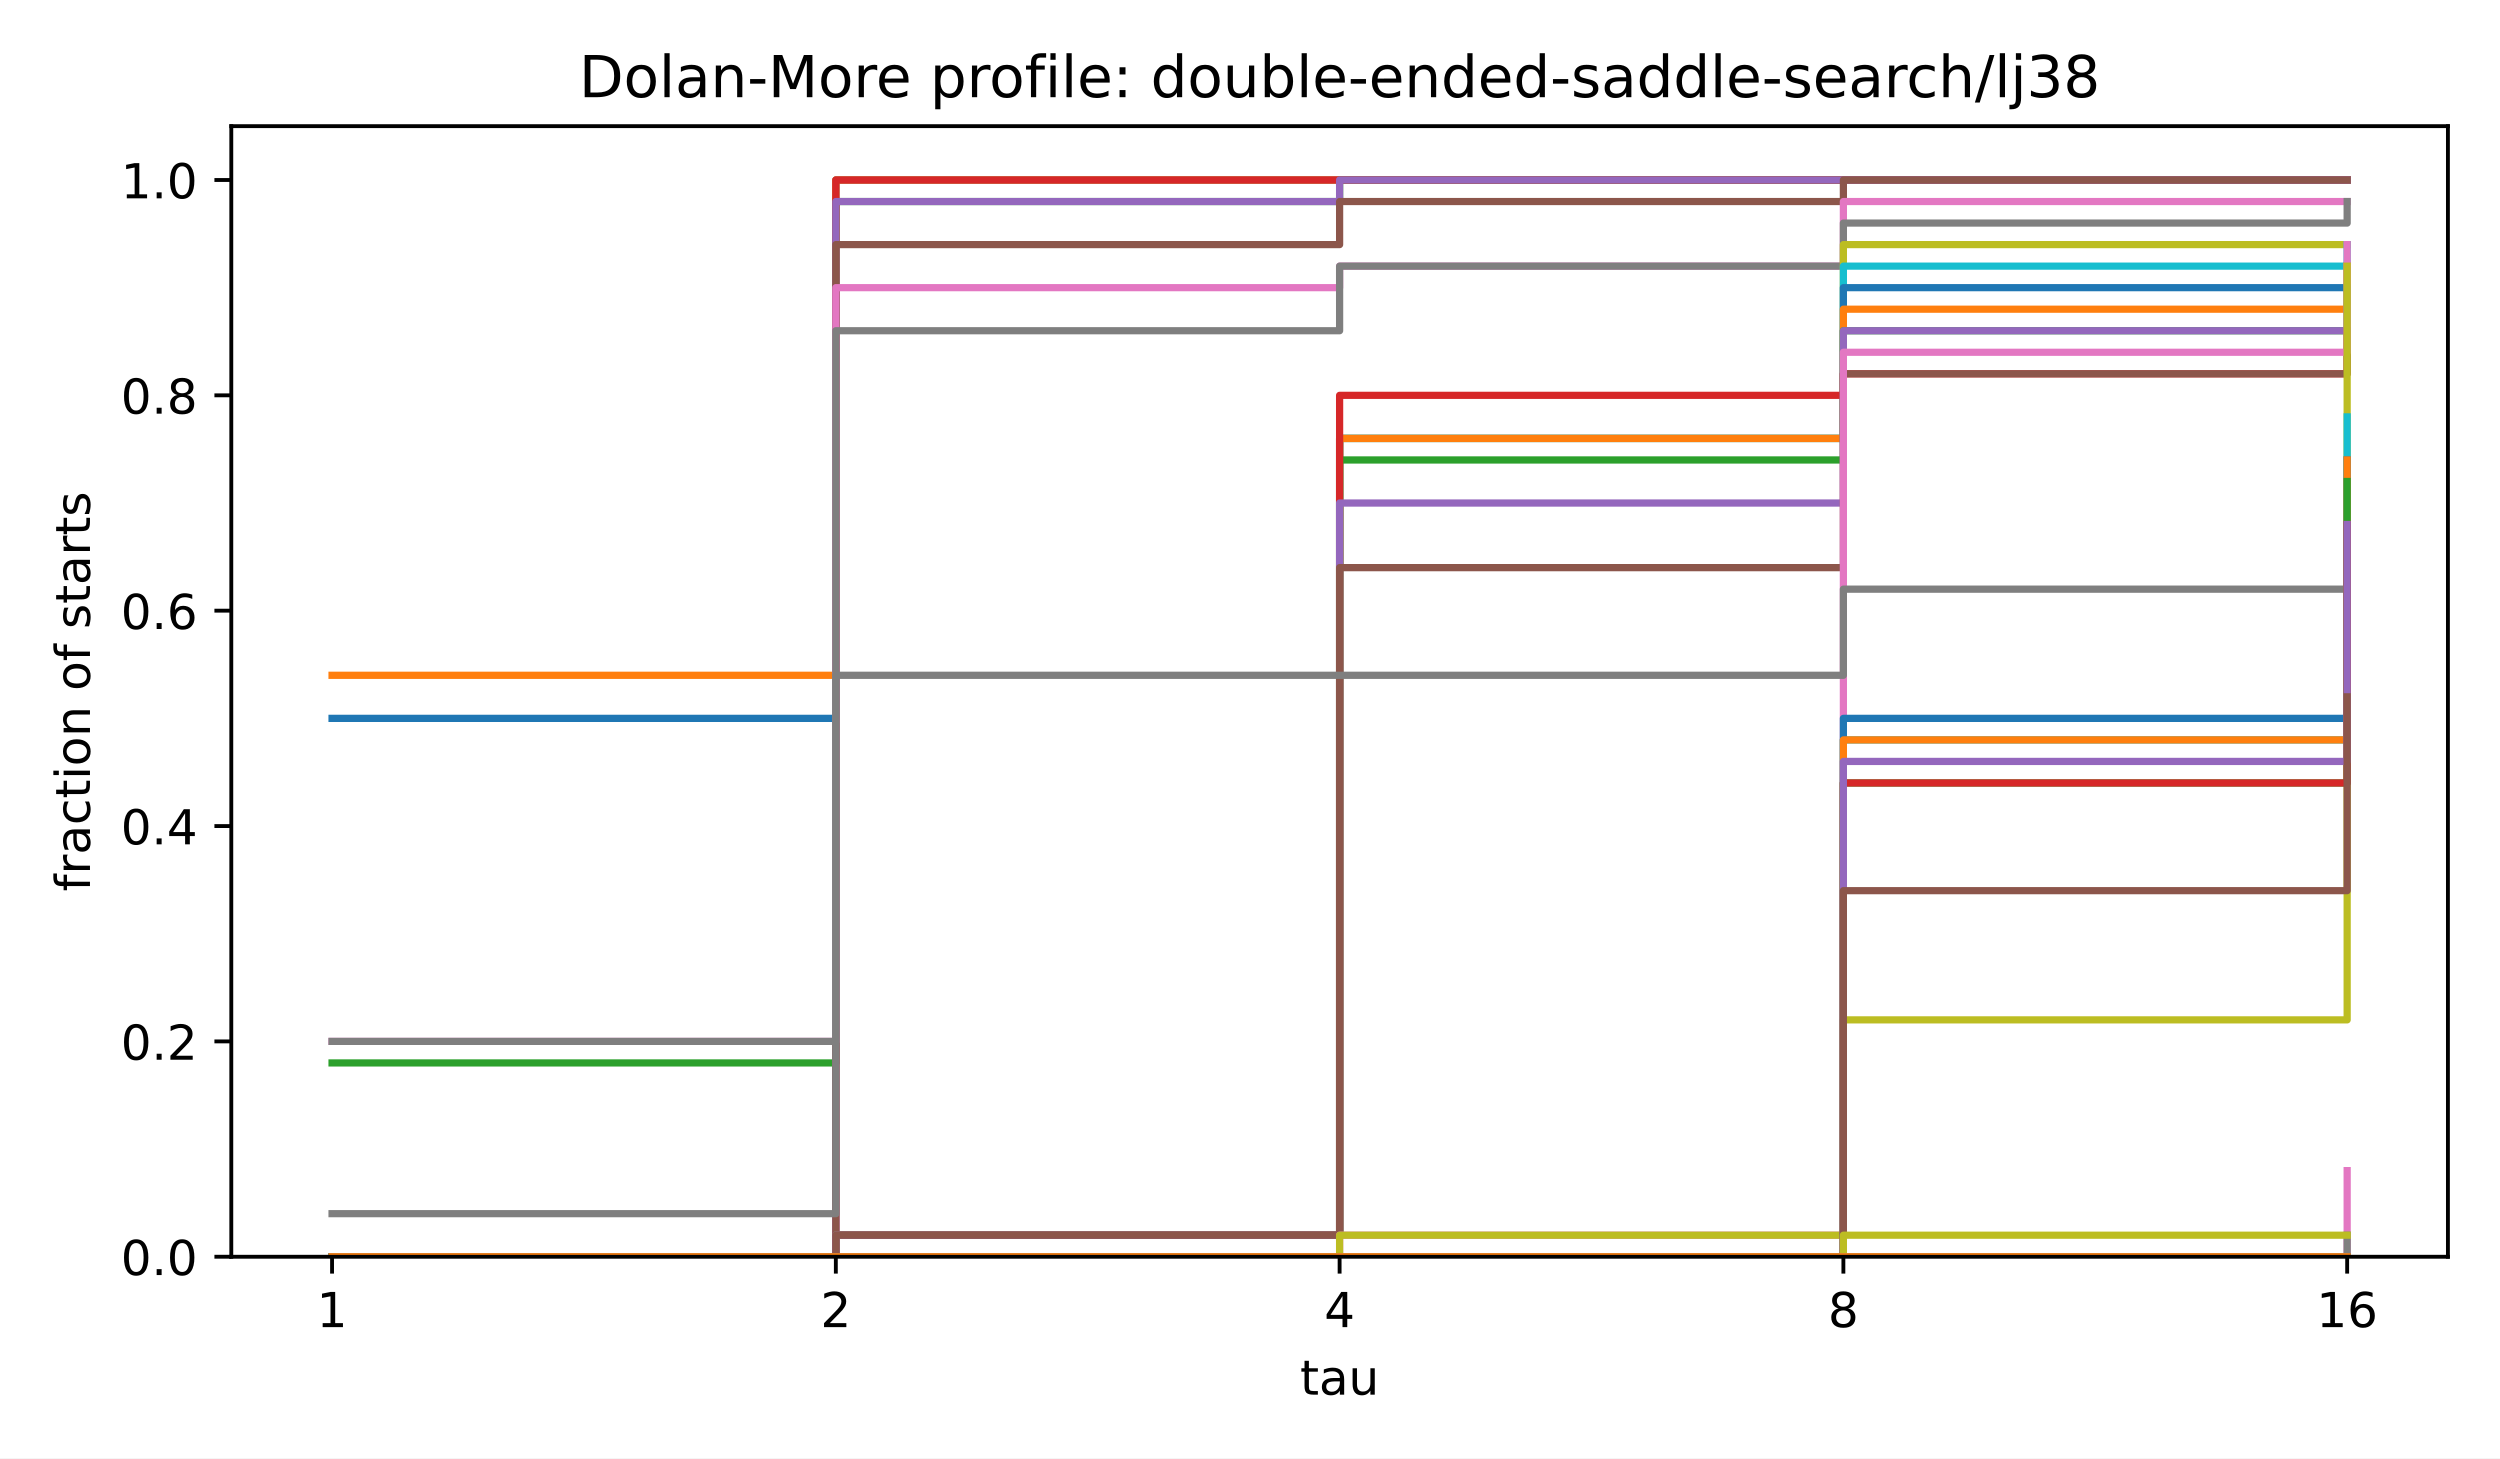
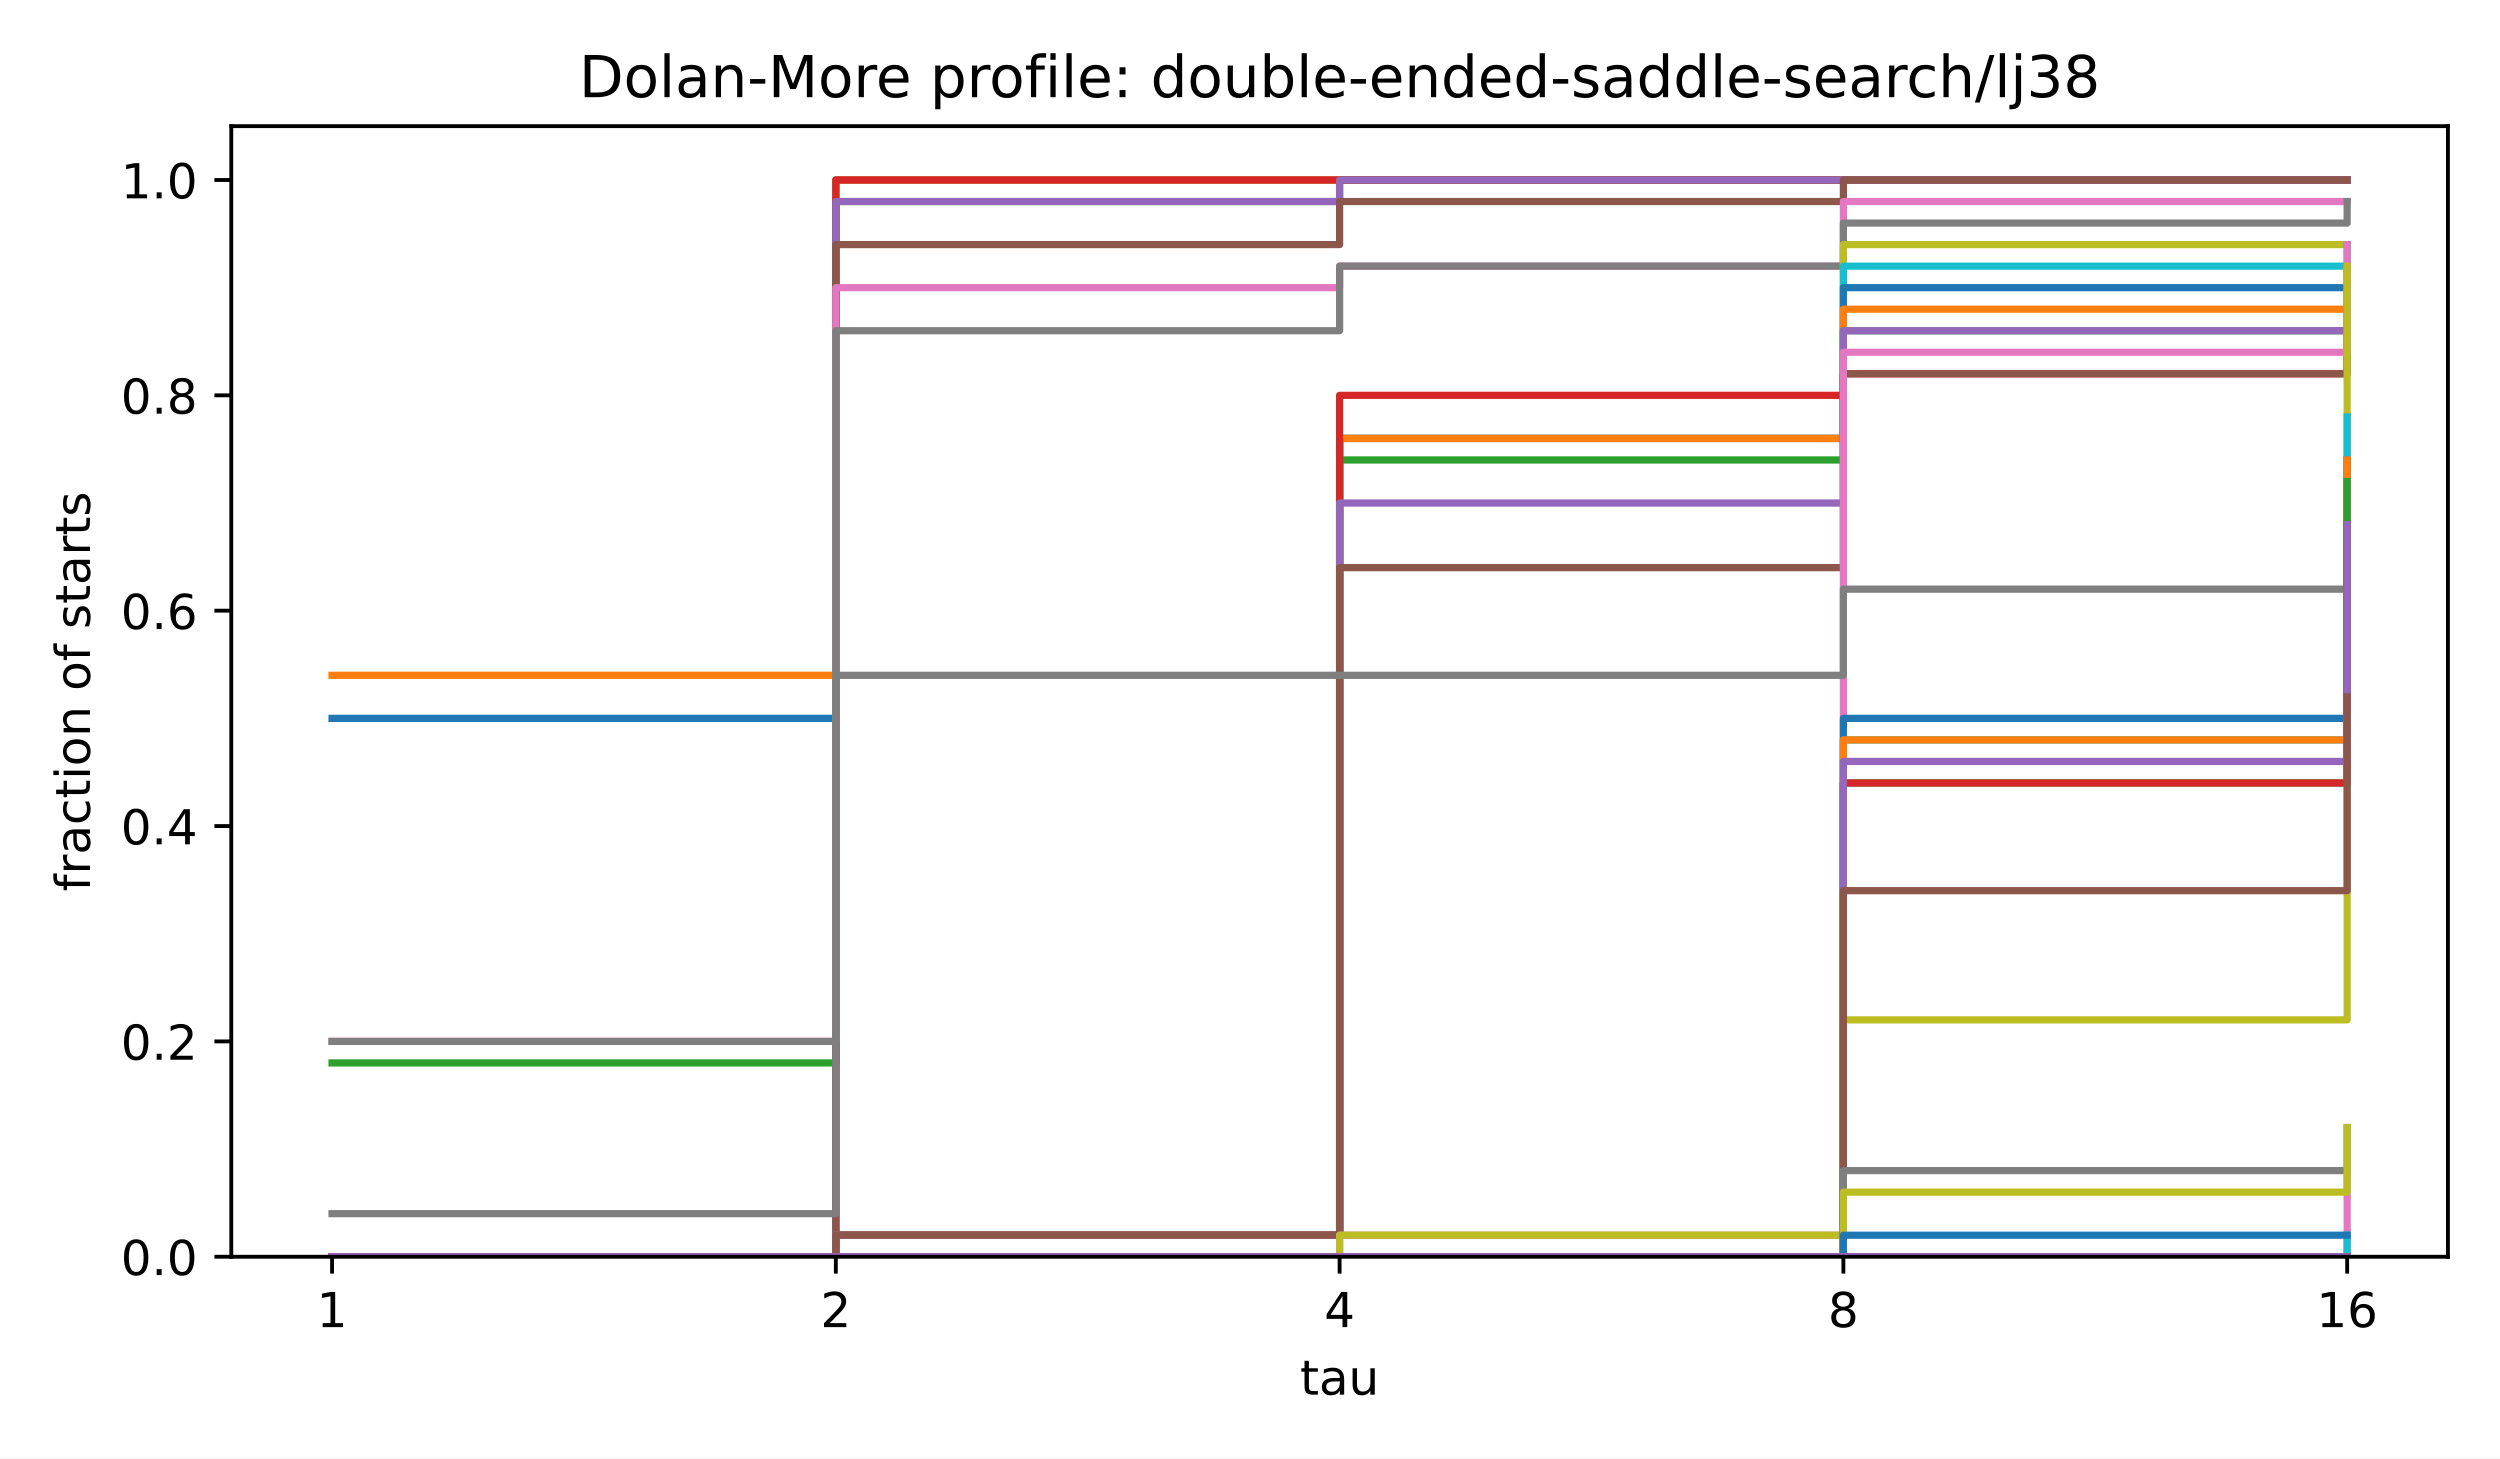
<svg xmlns="http://www.w3.org/2000/svg" xmlns:xlink="http://www.w3.org/1999/xlink" width="518.4pt" height="302.4pt" viewBox="0 0 518.4 302.4" version="1.1">
  <defs>
    <style type="text/css">*{stroke-linejoin: round; stroke-linecap: butt}</style>
  </defs>
  <g id="figure_1">
    <g id="patch_1">
      <path d="M 0 302.4  L 518.4 302.4  L 518.4 0  L 0 0  z " style="fill: #ffffff" />
    </g>
    <g id="axes_1">
      <g id="patch_2">
        <path d="M 47.962 260.6  L 507.6 260.6  L 507.6 26.16  L 47.962 26.16  z " style="fill: #ffffff" />
      </g>
      <g id="matplotlib.axis_1">
        <g id="xtick_1">
          <g id="line2d_1">
            <defs>
              <path id="m8ea4d47d77" d="M 0 0  L 0 3.5  " style="stroke: #000000; stroke-width: 0.8" />
            </defs>
            <g>
              <use xlink:href="#m8ea4d47d77" x="68.855" y="260.6" style="stroke: #000000; stroke-width: 0.8" />
            </g>
          </g>
          <g id="text_1">
            <text style="font-size: 10px; font-family: 'DejaVu Sans', 'Bitstream Vera Sans', 'Computer Modern Sans Serif', 'Lucida Grande', 'Verdana', 'Geneva', 'Lucid', 'Arial', 'Helvetica', 'Avant Garde', sans-serif; text-anchor: middle" x="68.855" y="275.198" transform="rotate(-0 68.85496 275.1977)">1</text>
          </g>
        </g>
        <g id="xtick_2">
          <g id="line2d_2">
            <g>
              <use xlink:href="#m8ea4d47d77" x="173.318" y="260.6" style="stroke: #000000; stroke-width: 0.8" />
            </g>
          </g>
          <g id="text_2">
            <text style="font-size: 10px; font-family: 'DejaVu Sans', 'Bitstream Vera Sans', 'Computer Modern Sans Serif', 'Lucida Grande', 'Verdana', 'Geneva', 'Lucid', 'Arial', 'Helvetica', 'Avant Garde', sans-serif; text-anchor: middle" x="173.318" y="275.198" transform="rotate(-0 173.3181 275.1977)">2</text>
          </g>
        </g>
        <g id="xtick_3">
          <g id="line2d_3">
            <g>
              <use xlink:href="#m8ea4d47d77" x="277.781" y="260.6" style="stroke: #000000; stroke-width: 0.8" />
            </g>
          </g>
          <g id="text_3">
            <text style="font-size: 10px; font-family: 'DejaVu Sans', 'Bitstream Vera Sans', 'Computer Modern Sans Serif', 'Lucida Grande', 'Verdana', 'Geneva', 'Lucid', 'Arial', 'Helvetica', 'Avant Garde', sans-serif; text-anchor: middle" x="277.781" y="275.198" transform="rotate(-0 277.7812 275.1977)">4</text>
          </g>
        </g>
        <g id="xtick_4">
          <g id="line2d_4">
            <g>
              <use xlink:href="#m8ea4d47d77" x="382.244" y="260.6" style="stroke: #000000; stroke-width: 0.8" />
            </g>
          </g>
          <g id="text_4">
            <text style="font-size: 10px; font-family: 'DejaVu Sans', 'Bitstream Vera Sans', 'Computer Modern Sans Serif', 'Lucida Grande', 'Verdana', 'Geneva', 'Lucid', 'Arial', 'Helvetica', 'Avant Garde', sans-serif; text-anchor: middle" x="382.244" y="275.198" transform="rotate(-0 382.2443 275.1977)">8</text>
          </g>
        </g>
        <g id="xtick_5">
          <g id="line2d_5">
            <g>
              <use xlink:href="#m8ea4d47d77" x="486.707" y="260.6" style="stroke: #000000; stroke-width: 0.8" />
            </g>
          </g>
          <g id="text_5">
            <text style="font-size: 10px; font-family: 'DejaVu Sans', 'Bitstream Vera Sans', 'Computer Modern Sans Serif', 'Lucida Grande', 'Verdana', 'Geneva', 'Lucid', 'Arial', 'Helvetica', 'Avant Garde', sans-serif; text-anchor: middle" x="486.707" y="275.198" transform="rotate(-0 486.7074 275.1977)">16</text>
          </g>
        </g>
        <g id="text_6">
          <text style="font-size: 10px; font-family: 'DejaVu Sans', 'Bitstream Vera Sans', 'Computer Modern Sans Serif', 'Lucida Grande', 'Verdana', 'Geneva', 'Lucid', 'Arial', 'Helvetica', 'Avant Garde', sans-serif; text-anchor: middle" x="277.781" y="289.198" transform="rotate(-0 277.7812 289.1977)">tau</text>
        </g>
      </g>
      <g id="matplotlib.axis_2">
        <g id="ytick_1">
          <g id="line2d_6">
            <defs>
              <path id="md659df78fa" d="M 0 0  L -3.5 0  " style="stroke: #000000; stroke-width: 0.8" />
            </defs>
            <g>
              <use xlink:href="#md659df78fa" x="47.962" y="260.6" style="stroke: #000000; stroke-width: 0.8" />
            </g>
          </g>
          <g id="text_7">
            <text style="font-size: 10px; font-family: 'DejaVu Sans', 'Bitstream Vera Sans', 'Computer Modern Sans Serif', 'Lucida Grande', 'Verdana', 'Geneva', 'Lucid', 'Arial', 'Helvetica', 'Avant Garde', sans-serif; text-anchor: end" x="40.962" y="264.399" transform="rotate(-0 40.96234 264.3988)">0.0</text>
          </g>
        </g>
        <g id="ytick_2">
          <g id="line2d_7">
            <g>
              <use xlink:href="#md659df78fa" x="47.962" y="215.945" style="stroke: #000000; stroke-width: 0.8" />
            </g>
          </g>
          <g id="text_8">
            <text style="font-size: 10px; font-family: 'DejaVu Sans', 'Bitstream Vera Sans', 'Computer Modern Sans Serif', 'Lucida Grande', 'Verdana', 'Geneva', 'Lucid', 'Arial', 'Helvetica', 'Avant Garde', sans-serif; text-anchor: end" x="40.962" y="219.744" transform="rotate(-0 40.96234 219.7436)">0.2</text>
          </g>
        </g>
        <g id="ytick_3">
          <g id="line2d_8">
            <g>
              <use xlink:href="#md659df78fa" x="47.962" y="171.29" style="stroke: #000000; stroke-width: 0.8" />
            </g>
          </g>
          <g id="text_9">
            <text style="font-size: 10px; font-family: 'DejaVu Sans', 'Bitstream Vera Sans', 'Computer Modern Sans Serif', 'Lucida Grande', 'Verdana', 'Geneva', 'Lucid', 'Arial', 'Helvetica', 'Avant Garde', sans-serif; text-anchor: end" x="40.962" y="175.088" transform="rotate(-0 40.96234 175.0884)">0.4</text>
          </g>
        </g>
        <g id="ytick_4">
          <g id="line2d_9">
            <g>
              <use xlink:href="#md659df78fa" x="47.962" y="126.634" style="stroke: #000000; stroke-width: 0.8" />
            </g>
          </g>
          <g id="text_10">
            <text style="font-size: 10px; font-family: 'DejaVu Sans', 'Bitstream Vera Sans', 'Computer Modern Sans Serif', 'Lucida Grande', 'Verdana', 'Geneva', 'Lucid', 'Arial', 'Helvetica', 'Avant Garde', sans-serif; text-anchor: end" x="40.962" y="130.433" transform="rotate(-0 40.96234 130.4331)">0.6</text>
          </g>
        </g>
        <g id="ytick_5">
          <g id="line2d_10">
            <g>
              <use xlink:href="#md659df78fa" x="47.962" y="81.979" style="stroke: #000000; stroke-width: 0.8" />
            </g>
          </g>
          <g id="text_11">
            <text style="font-size: 10px; font-family: 'DejaVu Sans', 'Bitstream Vera Sans', 'Computer Modern Sans Serif', 'Lucida Grande', 'Verdana', 'Geneva', 'Lucid', 'Arial', 'Helvetica', 'Avant Garde', sans-serif; text-anchor: end" x="40.962" y="85.778" transform="rotate(-0 40.96234 85.77788)">0.8</text>
          </g>
        </g>
        <g id="ytick_6">
          <g id="line2d_11">
            <g>
              <use xlink:href="#md659df78fa" x="47.962" y="37.324" style="stroke: #000000; stroke-width: 0.8" />
            </g>
          </g>
          <g id="text_12">
            <text style="font-size: 10px; font-family: 'DejaVu Sans', 'Bitstream Vera Sans', 'Computer Modern Sans Serif', 'Lucida Grande', 'Verdana', 'Geneva', 'Lucid', 'Arial', 'Helvetica', 'Avant Garde', sans-serif; text-anchor: end" x="40.962" y="41.123" transform="rotate(-0 40.96234 41.12264)">1.0</text>
          </g>
        </g>
        <g id="text_13">
          <text style="font-size: 10px; font-family: 'DejaVu Sans', 'Bitstream Vera Sans', 'Computer Modern Sans Serif', 'Lucida Grande', 'Verdana', 'Geneva', 'Lucid', 'Arial', 'Helvetica', 'Avant Garde', sans-serif; text-anchor: middle" x="18.657" y="143.38" transform="rotate(-90 18.65687 143.38)">fraction of starts</text>
        </g>
      </g>
      <g id="line2d_12">
        <path d="M 68.855 148.962  L 173.318 148.962  L 173.318 37.324  L 277.781 37.324  L 277.781 37.324  L 382.244 37.324  L 382.244 37.324  L 486.707 37.324  L 486.707 37.324  " clip-path="url(#p4e380cea4b)" style="fill: none; stroke: #1f77b4; stroke-width: 1.5; stroke-linecap: square" />
      </g>
      <g id="line2d_13">
        <path d="M 68.855 140.031  L 173.318 140.031  L 173.318 37.324  L 277.781 37.324  L 277.781 37.324  L 382.244 37.324  L 382.244 37.324  L 486.707 37.324  L 486.707 37.324  " clip-path="url(#p4e380cea4b)" style="fill: none; stroke: #ff7f0e; stroke-width: 1.5; stroke-linecap: square" />
      </g>
      <g id="line2d_14">
        <path d="M 68.855 220.41  L 173.318 220.41  L 173.318 41.789  L 277.781 41.789  L 277.781 37.324  L 382.244 37.324  L 382.244 37.324  L 486.707 37.324  L 486.707 37.324  " clip-path="url(#p4e380cea4b)" style="fill: none; stroke: #2ca02c; stroke-width: 1.5; stroke-linecap: square" />
      </g>
      <g id="line2d_15">
        <path d="M 68.855 260.6  L 173.318 260.6  L 173.318 37.324  L 277.781 37.324  L 277.781 37.324  L 382.244 37.324  L 382.244 37.324  L 486.707 37.324  L 486.707 37.324  " clip-path="url(#p4e380cea4b)" style="fill: none; stroke: #d62728; stroke-width: 1.5; stroke-linecap: square" />
      </g>
      <g id="line2d_16">
        <path d="M 68.855 260.6  L 173.318 260.6  L 173.318 41.789  L 277.781 41.789  L 277.781 37.324  L 382.244 37.324  L 382.244 37.324  L 486.707 37.324  L 486.707 37.324  " clip-path="url(#p4e380cea4b)" style="fill: none; stroke: #9467bd; stroke-width: 1.5; stroke-linecap: square" />
      </g>
      <g id="line2d_17">
        <path d="M 68.855 260.6  L 173.318 260.6  L 173.318 50.72  L 277.781 50.72  L 277.781 41.789  L 382.244 41.789  L 382.244 37.324  L 486.707 37.324  L 486.707 37.324  " clip-path="url(#p4e380cea4b)" style="fill: none; stroke: #8c564b; stroke-width: 1.5; stroke-linecap: square" />
      </g>
      <g id="line2d_18">
        <path d="M 68.855 215.945  L 173.318 215.945  L 173.318 59.651  L 277.781 59.651  L 277.781 55.186  L 382.244 55.186  L 382.244 41.789  L 486.707 41.789  L 486.707 41.789  " clip-path="url(#p4e380cea4b)" style="fill: none; stroke: #e377c2; stroke-width: 1.5; stroke-linecap: square" />
      </g>
      <g id="line2d_19">
        <path d="M 68.855 215.945  L 173.318 215.945  L 173.318 68.582  L 277.781 68.582  L 277.781 55.186  L 382.244 55.186  L 382.244 46.255  L 486.707 46.255  L 486.707 41.789  " clip-path="url(#p4e380cea4b)" style="fill: none; stroke: #7f7f7f; stroke-width: 1.5; stroke-linecap: square" />
      </g>
      <g id="line2d_20">
        <path d="M 68.855 260.6  L 173.318 260.6  L 173.318 256.134  L 277.781 256.134  L 277.781 90.91  L 382.244 90.91  L 382.244 50.72  L 486.707 50.72  L 486.707 50.72  " clip-path="url(#p4e380cea4b)" style="fill: none; stroke: #bcbd22; stroke-width: 1.5; stroke-linecap: square" />
      </g>
      <g id="line2d_21">
        <path d="M 68.855 260.6  L 173.318 260.6  L 173.318 256.134  L 277.781 256.134  L 277.781 90.91  L 382.244 90.91  L 382.244 55.186  L 486.707 55.186  L 486.707 50.72  " clip-path="url(#p4e380cea4b)" style="fill: none; stroke: #17becf; stroke-width: 1.5; stroke-linecap: square" />
      </g>
      <g id="line2d_22">
        <path d="M 68.855 260.6  L 173.318 260.6  L 173.318 256.134  L 277.781 256.134  L 277.781 90.91  L 382.244 90.91  L 382.244 59.651  L 486.707 59.651  L 486.707 55.186  " clip-path="url(#p4e380cea4b)" style="fill: none; stroke: #1f77b4; stroke-width: 1.5; stroke-linecap: square" />
      </g>
      <g id="line2d_23">
        <path d="M 68.855 260.6  L 173.318 260.6  L 173.318 256.134  L 277.781 256.134  L 277.781 90.91  L 382.244 90.91  L 382.244 64.117  L 486.707 64.117  L 486.707 55.186  " clip-path="url(#p4e380cea4b)" style="fill: none; stroke: #ff7f0e; stroke-width: 1.5; stroke-linecap: square" />
      </g>
      <g id="line2d_24">
        <path d="M 68.855 260.6  L 173.318 260.6  L 173.318 256.134  L 277.781 256.134  L 277.781 95.376  L 382.244 95.376  L 382.244 68.582  L 486.707 68.582  L 486.707 59.651  " clip-path="url(#p4e380cea4b)" style="fill: none; stroke: #2ca02c; stroke-width: 1.5; stroke-linecap: square" />
      </g>
      <g id="line2d_25">
        <path d="M 68.855 260.6  L 173.318 260.6  L 173.318 256.134  L 277.781 256.134  L 277.781 81.979  L 382.244 81.979  L 382.244 77.514  L 486.707 77.514  L 486.707 68.582  " clip-path="url(#p4e380cea4b)" style="fill: none; stroke: #d62728; stroke-width: 1.5; stroke-linecap: square" />
      </g>
      <g id="line2d_26">
        <path d="M 68.855 260.6  L 173.318 260.6  L 173.318 256.134  L 277.781 256.134  L 277.781 104.307  L 382.244 104.307  L 382.244 68.582  L 486.707 68.582  L 486.707 64.117  " clip-path="url(#p4e380cea4b)" style="fill: none; stroke: #9467bd; stroke-width: 1.5; stroke-linecap: square" />
      </g>
      <g id="line2d_27">
        <path d="M 68.855 260.6  L 173.318 260.6  L 173.318 256.134  L 277.781 256.134  L 277.781 117.703  L 382.244 117.703  L 382.244 77.514  L 486.707 77.514  L 486.707 68.582  " clip-path="url(#p4e380cea4b)" style="fill: none; stroke: #8c564b; stroke-width: 1.5; stroke-linecap: square" />
      </g>
      <g id="line2d_28">
        <path d="M 68.855 260.6  L 173.318 260.6  L 173.318 260.6  L 277.781 260.6  L 277.781 256.134  L 382.244 256.134  L 382.244 73.048  L 486.707 73.048  L 486.707 50.72  " clip-path="url(#p4e380cea4b)" style="fill: none; stroke: #e377c2; stroke-width: 1.5; stroke-linecap: square" />
      </g>
      <g id="line2d_29">
        <path d="M 68.855 251.669  L 173.318 251.669  L 173.318 140.031  L 277.781 140.031  L 277.781 140.031  L 382.244 140.031  L 382.244 122.169  L 486.707 122.169  L 486.707 113.238  " clip-path="url(#p4e380cea4b)" style="fill: none; stroke: #7f7f7f; stroke-width: 1.5; stroke-linecap: square" />
      </g>
      <g id="line2d_30">
        <path d="M 68.855 260.6  L 173.318 260.6  L 173.318 260.6  L 277.781 260.6  L 277.781 256.134  L 382.244 256.134  L 382.244 211.479  L 486.707 211.479  L 486.707 55.186  " clip-path="url(#p4e380cea4b)" style="fill: none; stroke: #bcbd22; stroke-width: 1.5; stroke-linecap: square" />
      </g>
      <g id="line2d_31">
        <path d="M 68.855 260.6  L 173.318 260.6  L 173.318 260.6  L 277.781 260.6  L 277.781 260.6  L 382.244 260.6  L 382.244 153.427  L 486.707 153.427  L 486.707 86.445  " clip-path="url(#p4e380cea4b)" style="fill: none; stroke: #17becf; stroke-width: 1.5; stroke-linecap: square" />
      </g>
      <g id="line2d_32">
        <path d="M 68.855 260.6  L 173.318 260.6  L 173.318 260.6  L 277.781 260.6  L 277.781 260.6  L 382.244 260.6  L 382.244 148.962  L 486.707 148.962  L 486.707 95.376  " clip-path="url(#p4e380cea4b)" style="fill: none; stroke: #1f77b4; stroke-width: 1.5; stroke-linecap: square" />
      </g>
      <g id="line2d_33">
        <path d="M 68.855 260.6  L 173.318 260.6  L 173.318 260.6  L 277.781 260.6  L 277.781 260.6  L 382.244 260.6  L 382.244 153.427  L 486.707 153.427  L 486.707 95.376  " clip-path="url(#p4e380cea4b)" style="fill: none; stroke: #ff7f0e; stroke-width: 1.5; stroke-linecap: square" />
      </g>
      <g id="line2d_34">
        <path d="M 68.855 260.6  L 173.318 260.6  L 173.318 260.6  L 277.781 260.6  L 277.781 260.6  L 382.244 260.6  L 382.244 162.358  L 486.707 162.358  L 486.707 99.841  " clip-path="url(#p4e380cea4b)" style="fill: none; stroke: #2ca02c; stroke-width: 1.5; stroke-linecap: square" />
      </g>
      <g id="line2d_35">
        <path d="M 68.855 260.6  L 173.318 260.6  L 173.318 260.6  L 277.781 260.6  L 277.781 260.6  L 382.244 260.6  L 382.244 162.358  L 486.707 162.358  L 486.707 108.772  " clip-path="url(#p4e380cea4b)" style="fill: none; stroke: #d62728; stroke-width: 1.5; stroke-linecap: square" />
      </g>
      <g id="line2d_36">
        <path d="M 68.855 260.6  L 173.318 260.6  L 173.318 260.6  L 277.781 260.6  L 277.781 260.6  L 382.244 260.6  L 382.244 157.893  L 486.707 157.893  L 486.707 108.772  " clip-path="url(#p4e380cea4b)" style="fill: none; stroke: #9467bd; stroke-width: 1.5; stroke-linecap: square" />
      </g>
      <g id="line2d_37">
        <path d="M 68.855 260.6  L 173.318 260.6  L 173.318 260.6  L 277.781 260.6  L 277.781 260.6  L 382.244 260.6  L 382.244 184.686  L 486.707 184.686  L 486.707 144.496  " clip-path="url(#p4e380cea4b)" style="fill: none; stroke: #8c564b; stroke-width: 1.5; stroke-linecap: square" />
      </g>
      <g id="line2d_38">
        <path d="M 68.855 260.6  L 173.318 260.6  L 173.318 260.6  L 277.781 260.6  L 277.781 260.6  L 382.244 260.6  L 382.244 260.6  L 486.707 260.6  L 486.707 242.738  " clip-path="url(#p4e380cea4b)" style="fill: none; stroke: #e377c2; stroke-width: 1.5; stroke-linecap: square" />
      </g>
      <g id="line2d_39">
-         <path d="M 68.855 260.6  L 173.318 260.6  L 173.318 260.6  L 277.781 260.6  L 277.781 260.6  L 382.244 260.6  L 382.244 260.6  L 486.707 260.6  L 486.707 256.134  " clip-path="url(#p4e380cea4b)" style="fill: none; stroke: #7f7f7f; stroke-width: 1.5; stroke-linecap: square" />
+         <path d="M 68.855 260.6  L 173.318 260.6  L 173.318 260.6  L 277.781 260.6  L 277.781 260.6  L 382.244 260.6  L 382.244 242.738  L 486.707 242.738  L 486.707 233.807  " clip-path="url(#p4e380cea4b)" style="fill: none; stroke: #7f7f7f; stroke-width: 1.5; stroke-linecap: square" />
      </g>
      <g id="line2d_40">
-         <path d="M 68.855 260.6  L 173.318 260.6  L 173.318 260.6  L 277.781 260.6  L 277.781 260.6  L 382.244 260.6  L 382.244 256.134  L 486.707 256.134  L 486.707 256.134  " clip-path="url(#p4e380cea4b)" style="fill: none; stroke: #bcbd22; stroke-width: 1.5; stroke-linecap: square" />
+         <path d="M 68.855 260.6  L 173.318 260.6  L 173.318 260.6  L 277.781 260.6  L 277.781 260.6  L 382.244 260.6  L 382.244 247.203  L 486.707 247.203  L 486.707 233.807  " clip-path="url(#p4e380cea4b)" style="fill: none; stroke: #bcbd22; stroke-width: 1.5; stroke-linecap: square" />
      </g>
      <g id="line2d_41">
-         <path d="M 68.855 260.6  L 173.318 260.6  L 173.318 260.6  L 277.781 260.6  L 277.781 260.6  L 382.244 260.6  L 382.244 260.6  L 486.707 260.6  L 486.707 260.6  " clip-path="url(#p4e380cea4b)" style="fill: none; stroke: #17becf; stroke-width: 1.5; stroke-linecap: square" />
+         <path d="M 68.855 260.6  L 173.318 260.6  L 173.318 260.6  L 277.781 260.6  L 277.781 260.6  L 382.244 260.6  L 382.244 260.6  L 486.707 260.6  L 486.707 256.134  " clip-path="url(#p4e380cea4b)" style="fill: none; stroke: #17becf; stroke-width: 1.5; stroke-linecap: square" />
      </g>
      <g id="line2d_42">
-         <path d="M 68.855 260.6  L 173.318 260.6  L 173.318 260.6  L 277.781 260.6  L 277.781 260.6  L 382.244 260.6  L 382.244 260.6  L 486.707 260.6  L 486.707 260.6  " clip-path="url(#p4e380cea4b)" style="fill: none; stroke: #1f77b4; stroke-width: 1.5; stroke-linecap: square" />
+         <path d="M 68.855 260.6  L 173.318 260.6  L 173.318 260.6  L 277.781 260.6  L 277.781 260.6  L 382.244 260.6  L 382.244 256.134  L 486.707 256.134  L 486.707 256.134  " clip-path="url(#p4e380cea4b)" style="fill: none; stroke: #1f77b4; stroke-width: 1.5; stroke-linecap: square" />
      </g>
      <g id="line2d_43">
        <path d="M 68.855 260.6  L 173.318 260.6  L 173.318 260.6  L 277.781 260.6  L 277.781 260.6  L 382.244 260.6  L 382.244 260.6  L 486.707 260.6  L 486.707 260.6  " clip-path="url(#p4e380cea4b)" style="fill: none; stroke: #ff7f0e; stroke-width: 1.5; stroke-linecap: square" />
+       </g>
+       <g id="line2d_44">
+         <path d="M 68.855 260.6  L 173.318 260.6  L 173.318 260.6  L 277.781 260.6  L 277.781 260.6  L 382.244 260.6  L 382.244 260.6  L 486.707 260.6  L 486.707 260.6  " clip-path="url(#p4e380cea4b)" style="fill: none; stroke: #2ca02c; stroke-width: 1.5; stroke-linecap: square" />
+       </g>
+       <g id="line2d_45">
+         <path d="M 68.855 260.6  L 173.318 260.6  L 173.318 260.6  L 277.781 260.6  L 277.781 260.6  L 382.244 260.6  L 382.244 260.6  L 486.707 260.6  L 486.707 260.6  " clip-path="url(#p4e380cea4b)" style="fill: none; stroke: #d62728; stroke-width: 1.5; stroke-linecap: square" />
+       </g>
+       <g id="line2d_46">
+         <path d="M 68.855 260.6  L 173.318 260.6  L 173.318 260.6  L 277.781 260.6  L 277.781 260.6  L 382.244 260.6  L 382.244 260.6  L 486.707 260.6  L 486.707 260.6  " clip-path="url(#p4e380cea4b)" style="fill: none; stroke: #9467bd; stroke-width: 1.5; stroke-linecap: square" />
      </g>
      <g id="patch_3">
        <path d="M 47.962 260.6  L 47.962 26.16  " style="fill: none; stroke: #000000; stroke-width: 0.8; stroke-linejoin: miter; stroke-linecap: square" />
      </g>
      <g id="patch_4">
        <path d="M 507.6 260.6  L 507.6 26.16  " style="fill: none; stroke: #000000; stroke-width: 0.8; stroke-linejoin: miter; stroke-linecap: square" />
      </g>
      <g id="patch_5">
        <path d="M 47.962 260.6  L 507.6 260.6  " style="fill: none; stroke: #000000; stroke-width: 0.8; stroke-linejoin: miter; stroke-linecap: square" />
      </g>
      <g id="patch_6">
        <path d="M 47.962 26.16  L 507.6 26.16  " style="fill: none; stroke: #000000; stroke-width: 0.8; stroke-linejoin: miter; stroke-linecap: square" />
      </g>
      <g id="text_14">
        <text style="font-size: 12px; font-family: 'DejaVu Sans', 'Bitstream Vera Sans', 'Computer Modern Sans Serif', 'Lucida Grande', 'Verdana', 'Geneva', 'Lucid', 'Arial', 'Helvetica', 'Avant Garde', sans-serif; text-anchor: middle" x="277.781" y="20.16" transform="rotate(-0 277.7812 20.16)">Dolan-More profile: double-ended-saddle-search/lj38</text>
      </g>
    </g>
  </g>
  <defs>
    <clipPath id="p4e380cea4b">
      <rect x="47.962" y="26.16" width="459.638" height="234.44" />
    </clipPath>
  </defs>
</svg>
